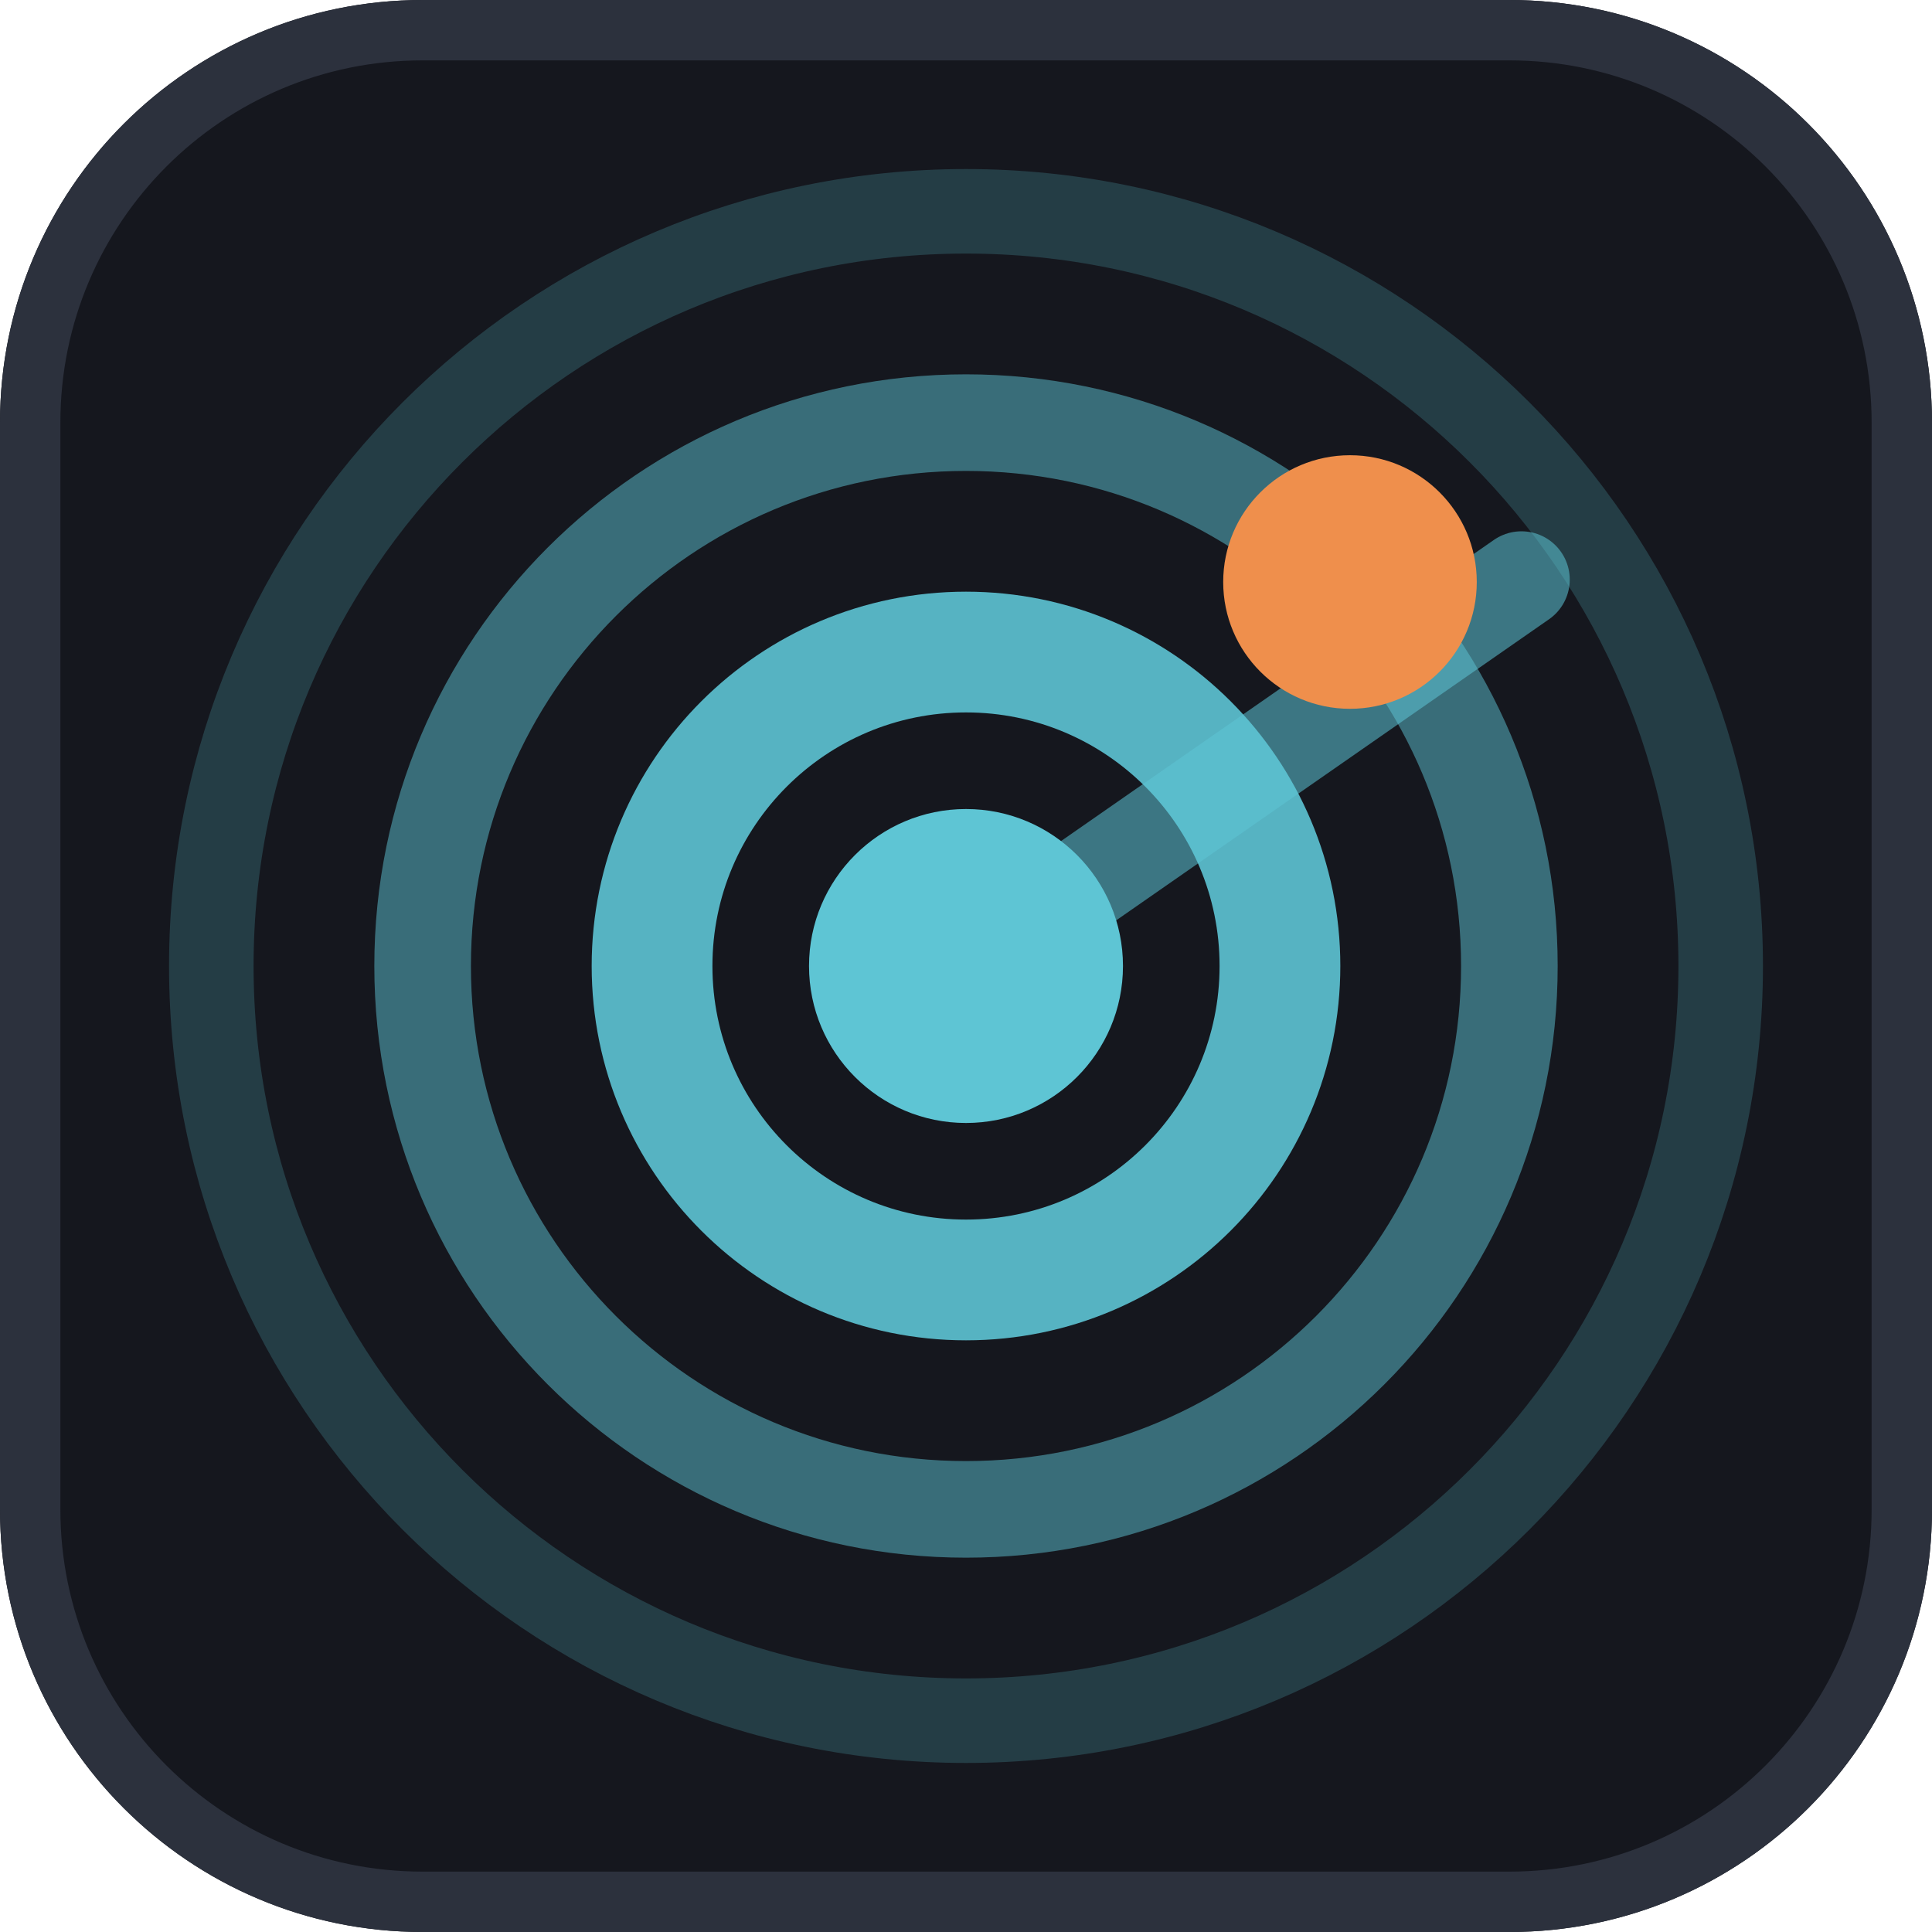
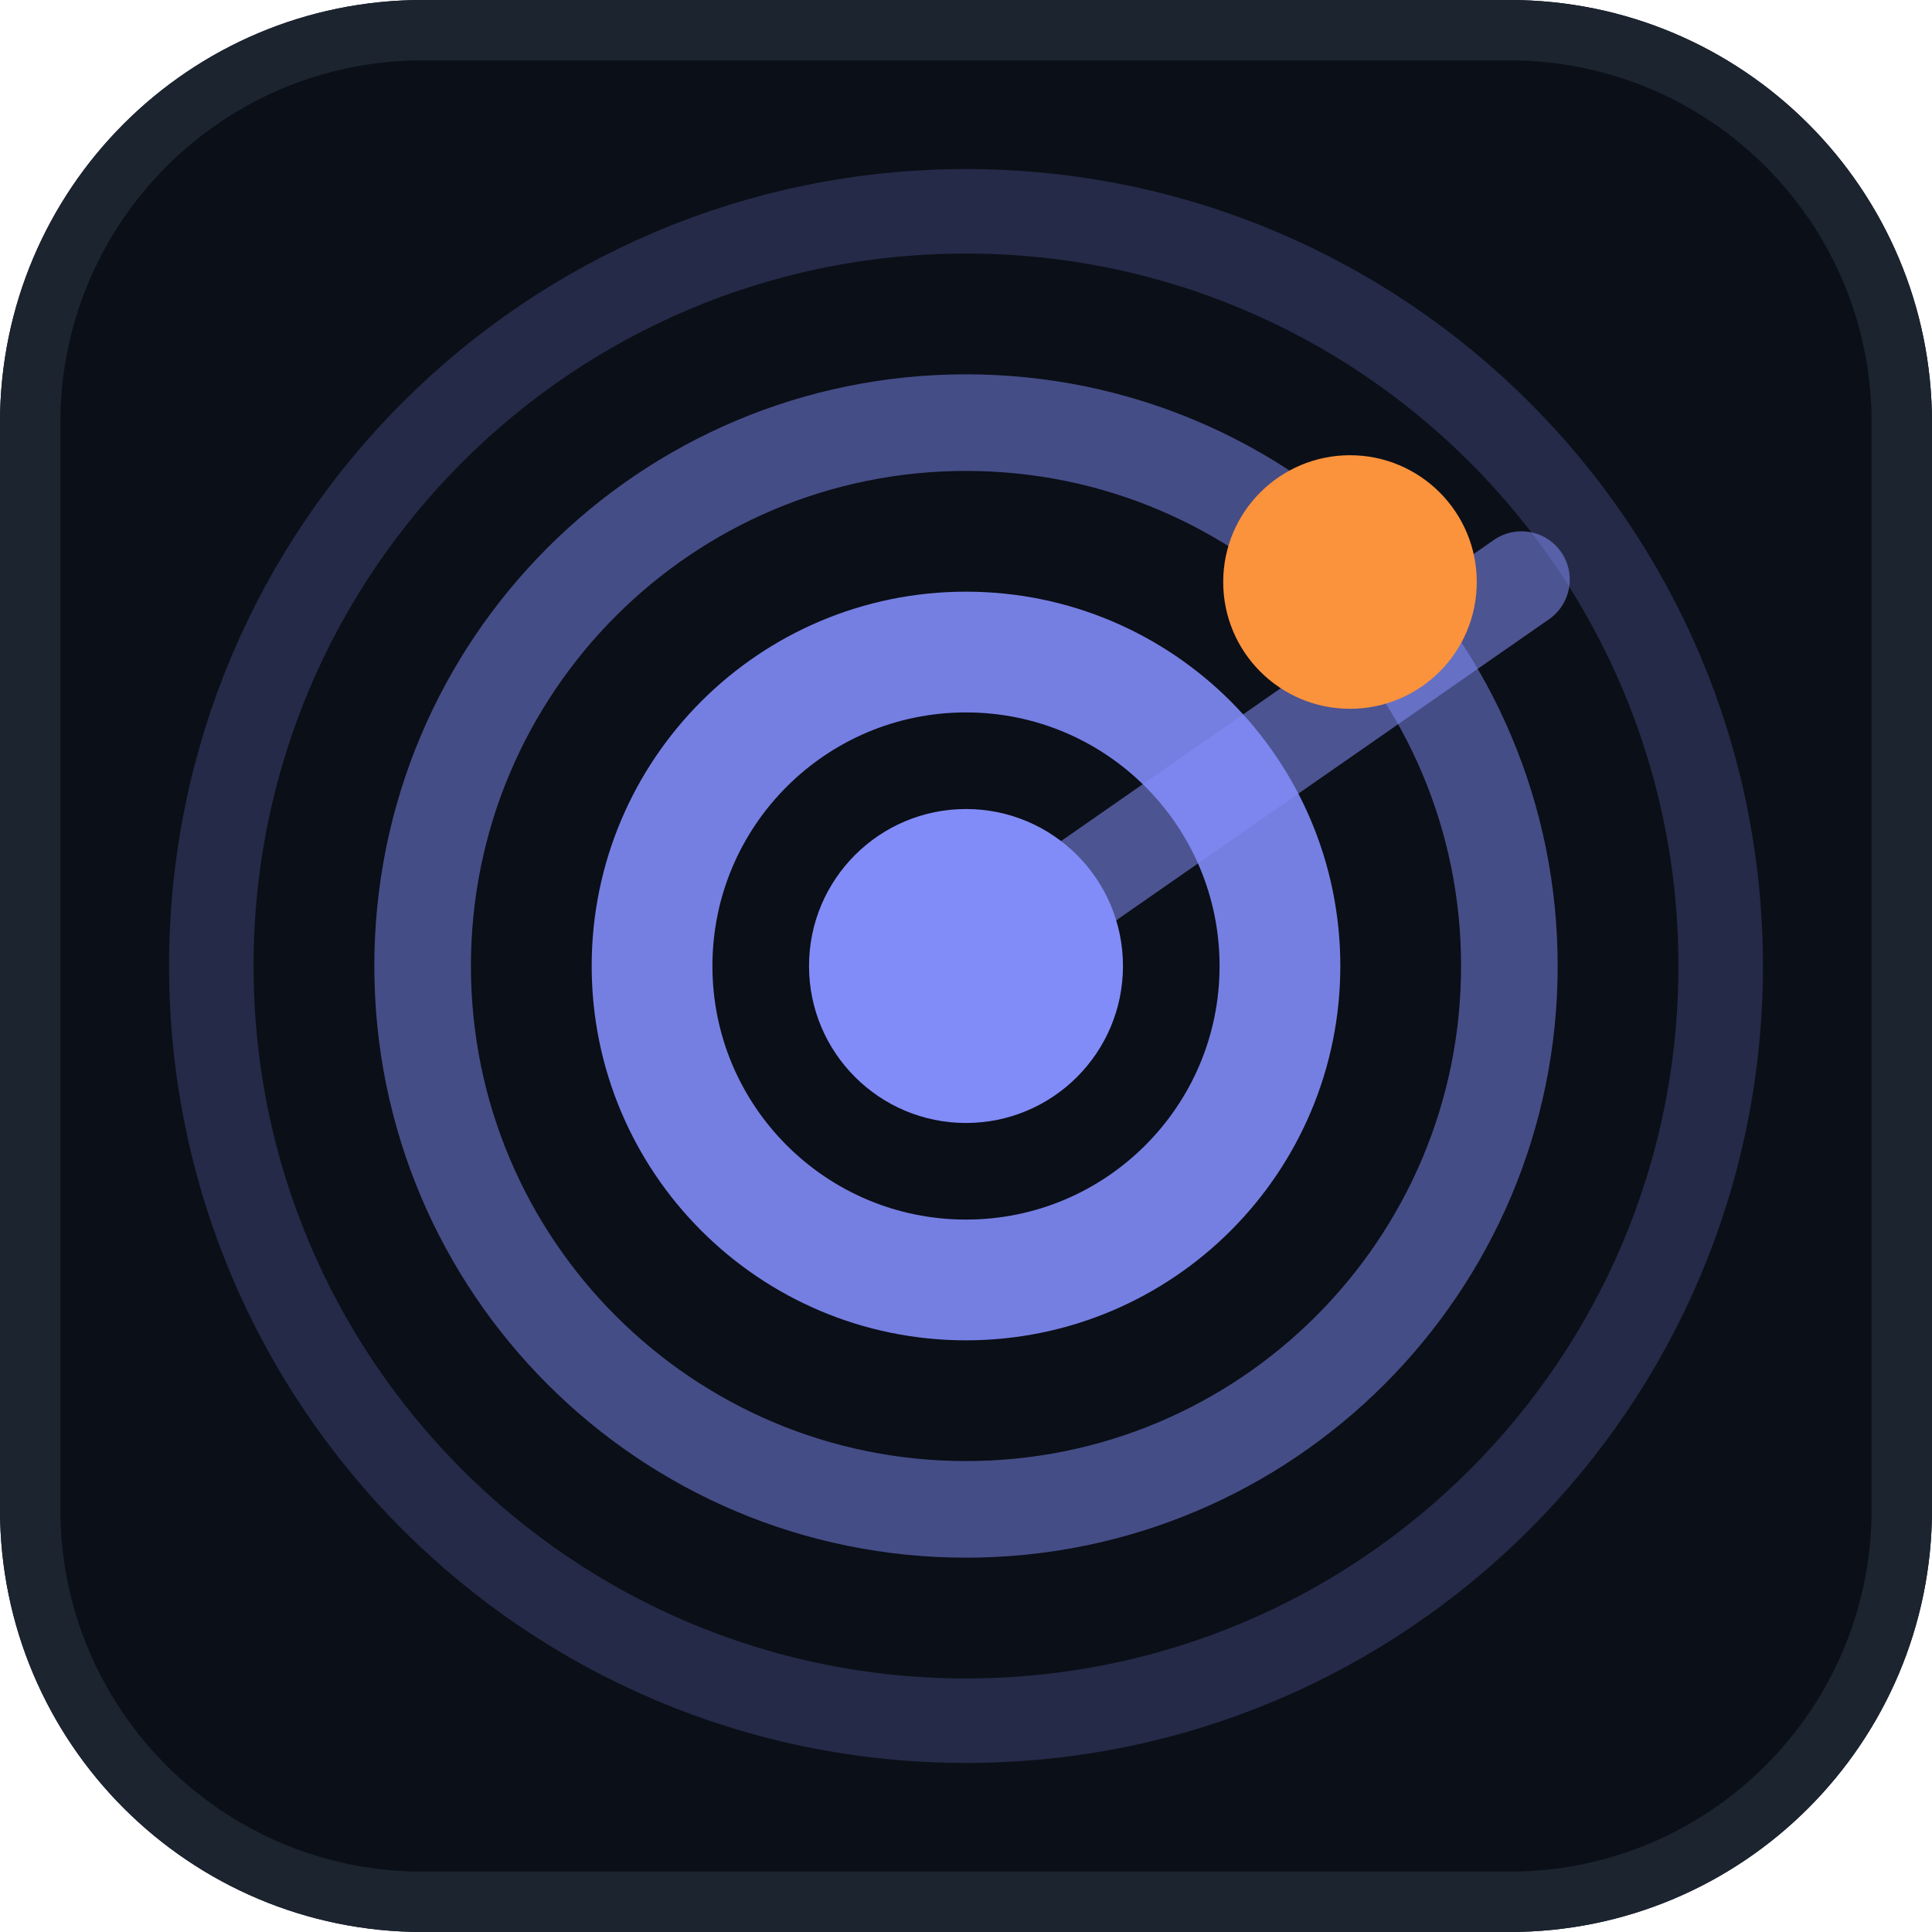
<svg xmlns="http://www.w3.org/2000/svg" viewBox="0 0 32 32" width="32" height="32">
-   <rect width="32" height="32" rx="7" fill="#15171e" />
-   <rect x="0.5" y="0.5" width="31" height="31" rx="6.5" fill="none" stroke="#2c313d" />
-   <g fill="none" stroke="#5ec5d4" stroke-linecap="round">
+   <rect width="32" height="32" rx="7" fill="#0b0f17" />
+   <rect x="0.5" y="0.5" width="31" height="31" rx="6.5" fill="none" stroke="#1c2430" />
+   <g fill="none" stroke="#818cf8" stroke-linecap="round">
    <circle cx="16" cy="16" r="12.5" stroke-opacity="0.22" stroke-width="1.4" />
    <circle cx="16" cy="16" r="9" stroke-opacity="0.5" stroke-width="1.6" />
    <circle cx="16" cy="16" r="5.2" stroke-opacity="0.9" stroke-width="2" />
  </g>
-   <path d="M16 16 L25.2 9.6" stroke="#5ec5d4" stroke-width="1.6" stroke-linecap="round" stroke-opacity="0.55" />
-   <circle cx="16" cy="16" r="2.6" fill="#5ec5d4" />
-   <circle cx="22.36" cy="9.64" r="2.1" fill="#ef8f4c" />
+   <path d="M16 16 L25.2 9.6" stroke="#818cf8" stroke-width="1.6" stroke-linecap="round" stroke-opacity="0.55" />
+   <circle cx="16" cy="16" r="2.6" fill="#818cf8" />
+   <circle cx="22.36" cy="9.64" r="2.1" fill="#fb923c" />
</svg>
